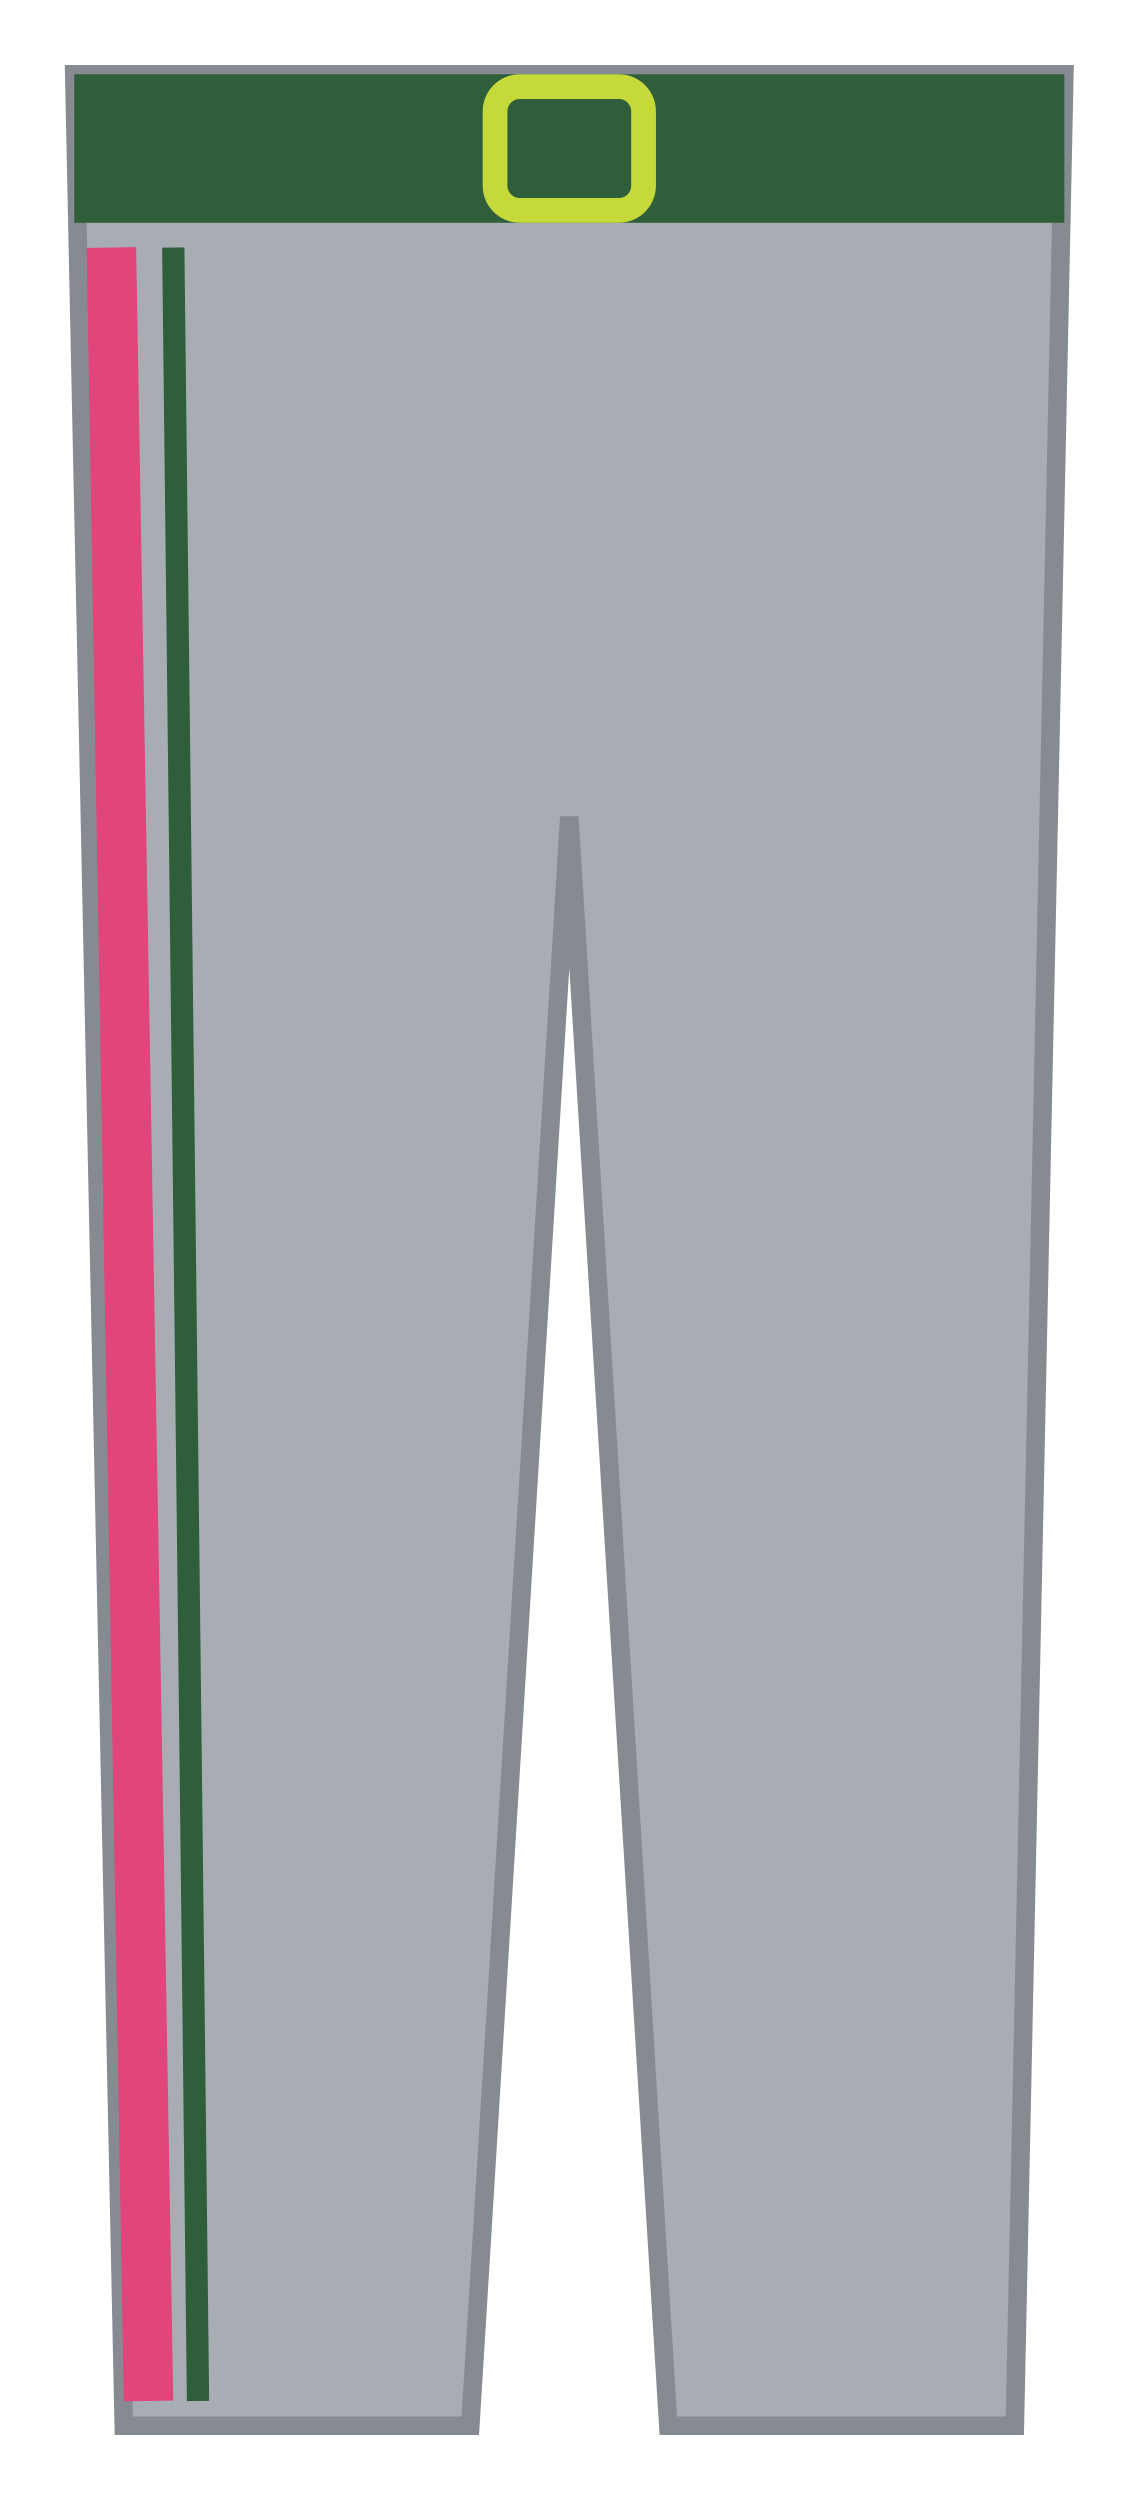
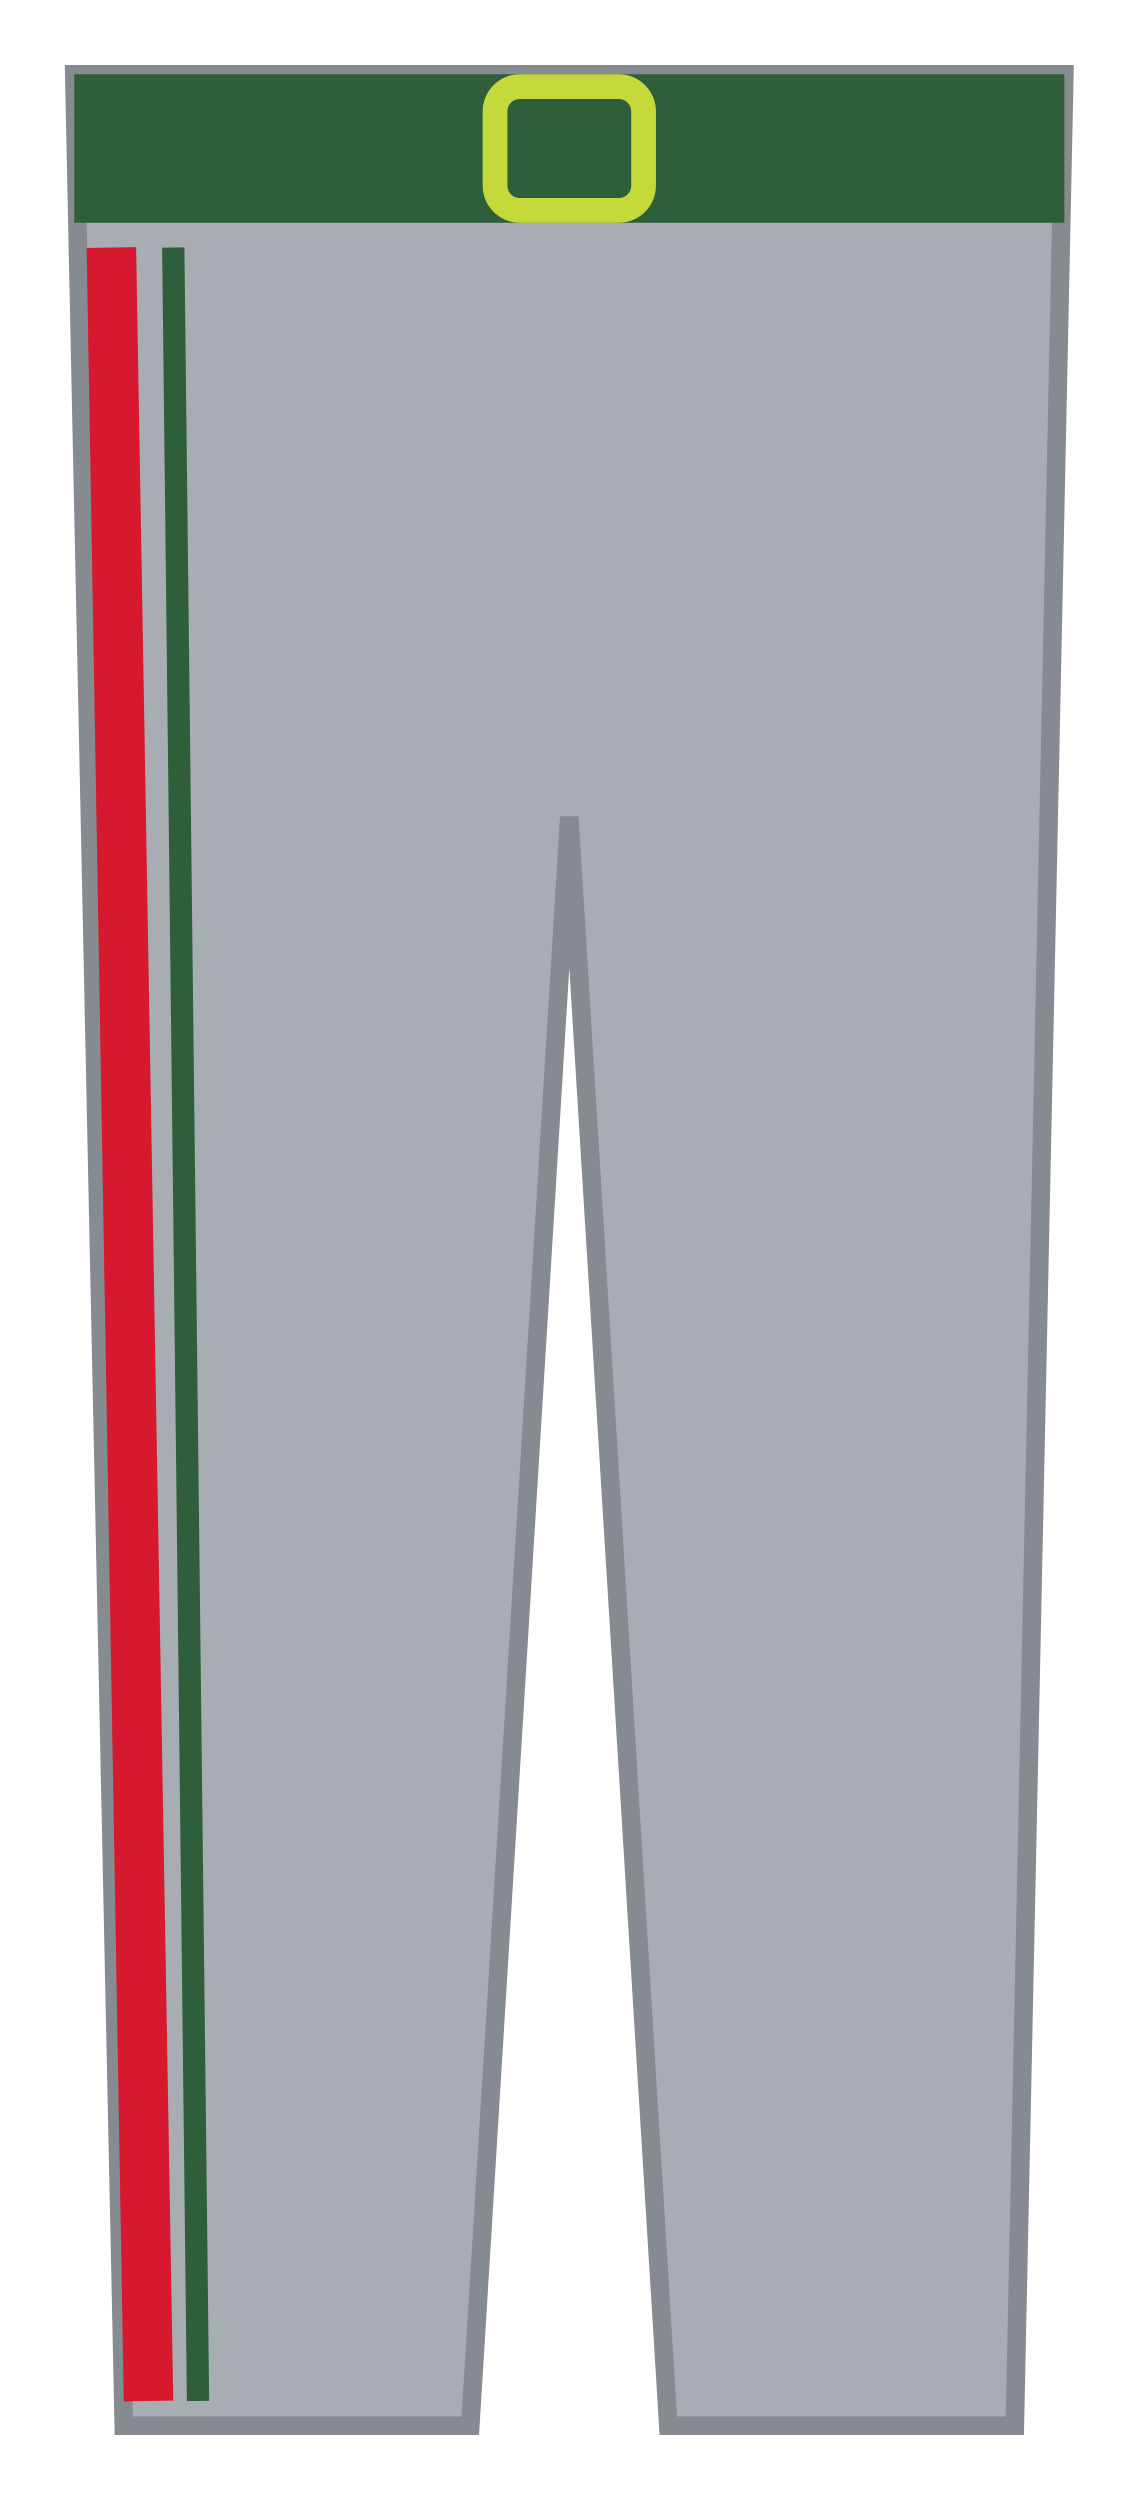
<svg xmlns="http://www.w3.org/2000/svg" viewBox="124 14 92 202" width="92" height="202" role="img" aria-label="Portland pants away">
  <g>
    <path d="M30 20 H110 L106 210 H78 L70 80 L62 210 H34 Z" fill="#F6F1E4" stroke="#D8D0BC" stroke-width="1.5" />
    <rect x="30" y="20" width="80" height="12" fill="#2E5E3A" />
    <rect x="64" y="21" width="12" height="10" rx="2" fill="none" stroke="#C6D93B" stroke-width="2" />
-     <path d="M33 34 L36 208" stroke="#E0457B" stroke-width="4" />
+     <path d="M33 34 L36 208" stroke="#D7192F" stroke-width="4" />
    <path d="M38 34 L40 208" stroke="#2E5E3A" stroke-width="1.8" />
  </g>
  <g>
    <path d="M130 20 H210 L206 210 H178 L170 80 L162 210 H134 Z" fill="#A8ADB3" stroke="#868B91" stroke-width="1.5" />
    <rect x="130" y="20" width="80" height="12" fill="#2E5E3A" />
    <rect x="164" y="21" width="12" height="10" rx="2" fill="none" stroke="#C6D93B" stroke-width="2" />
-     <path d="M133 34 L136 208" stroke="#E0457B" stroke-width="4" />
+     <path d="M133 34 L136 208" stroke="#D7192F" stroke-width="4" />
    <path d="M138 34 L140 208" stroke="#2E5E3A" stroke-width="1.8" />
  </g>
</svg>
